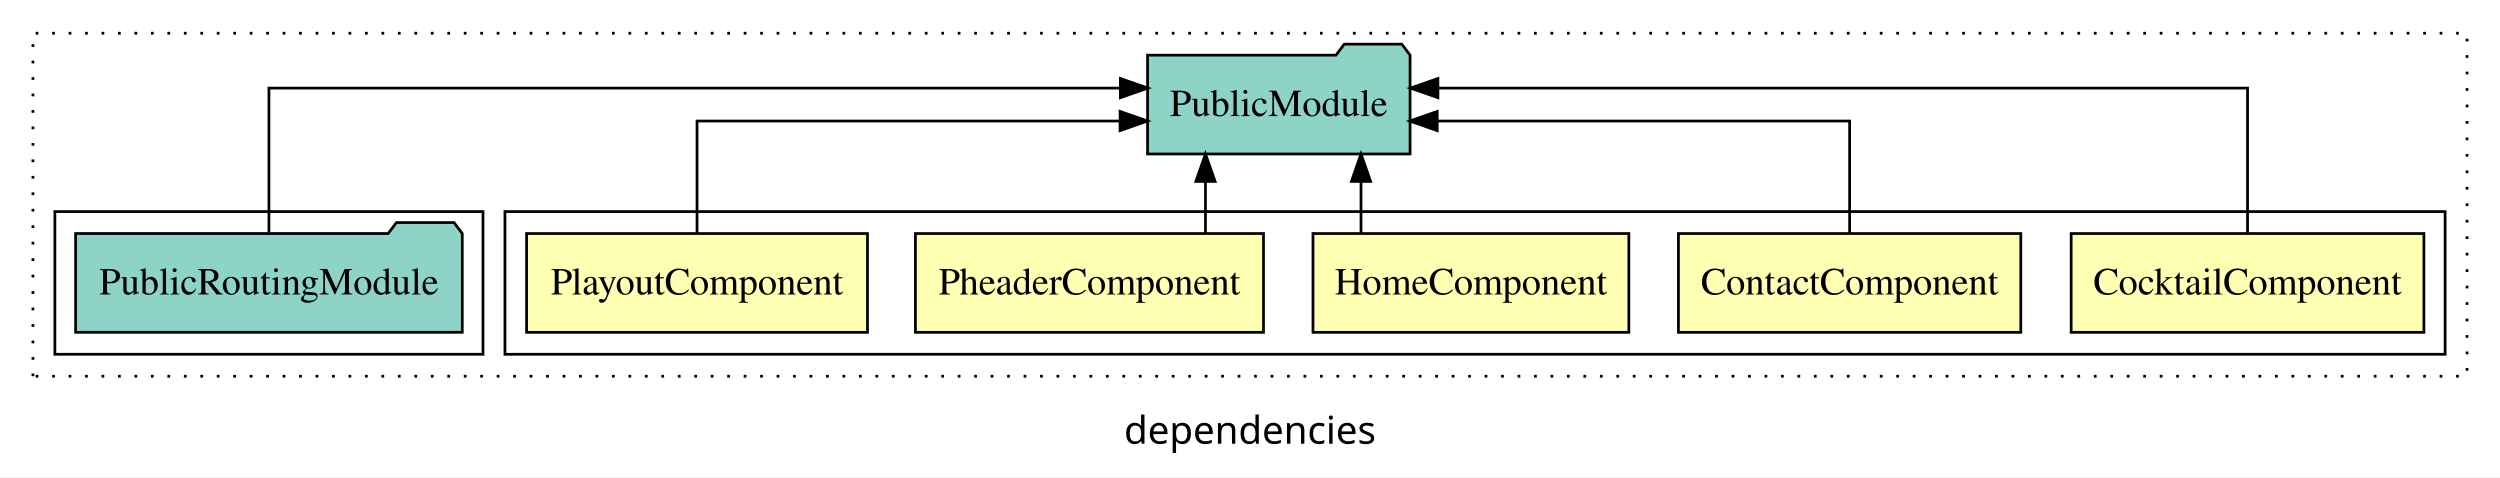
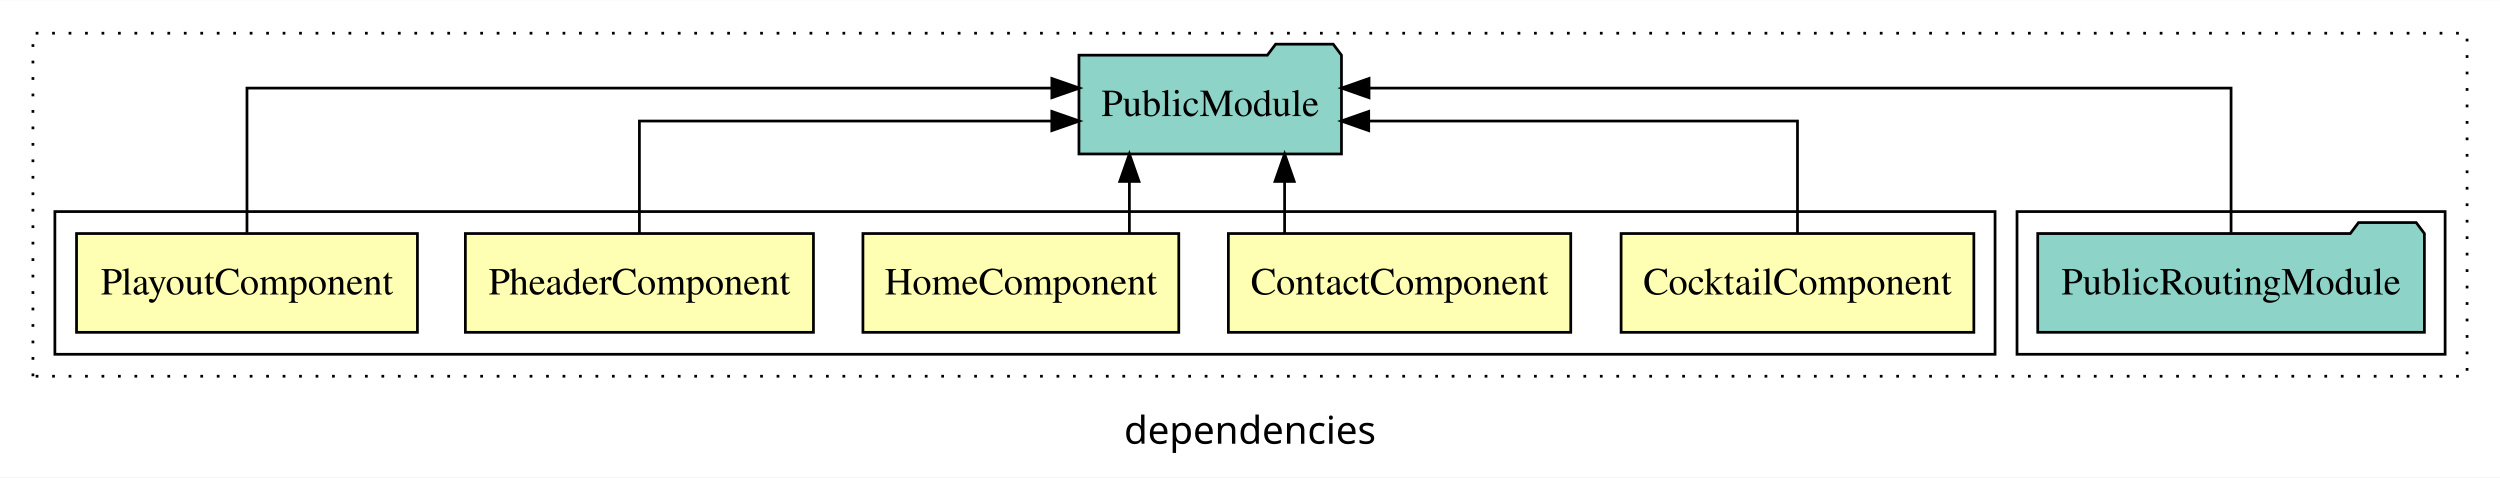
<svg xmlns="http://www.w3.org/2000/svg" width="911pt" height="174pt" viewBox="0.00 0.00 911.00 173.80">
  <g id="graph0" class="graph" transform="scale(1 1) rotate(0) translate(4 169.8)">
    <polygon fill="white" stroke="transparent" points="-4,4 -4,-169.8 907,-169.8 907,4 -4,4" />
    <text text-anchor="middle" x="451.5" y="-8.2" font-family="sans-serif" font-size="14.00">dependencies</text>
    <g id="clust1" class="cluster">
      <polygon fill="none" stroke="black" stroke-dasharray="1,5" points="8,-32.8 8,-157.8 895,-157.8 895,-32.8 8,-32.8" />
    </g>
+     <g id="clust8" class="cluster">
+       <polygon fill="none" stroke="black" points="731,-40.8 731,-92.8 887,-92.8 887,-40.8 731,-40.8" />
+     </g>
    <g id="clust2" class="cluster">
-       <polygon fill="none" stroke="black" points="180,-40.8 180,-92.8 887,-92.8 887,-40.8 180,-40.8" />
-     </g>
-     <g id="clust8" class="cluster">
-       <polygon fill="none" stroke="black" points="16,-40.8 16,-92.8 172,-92.8 172,-40.8 16,-40.8" />
+       <polygon fill="none" stroke="black" points="16,-40.8 16,-92.8 723,-92.8 723,-40.8 16,-40.8" />
    </g>
    <g id="node1" class="node">
-       <polygon fill="#ffffb3" stroke="black" points="879.27,-84.8 750.73,-84.8 750.73,-48.8 879.27,-48.8 879.27,-84.8" />
-       <text text-anchor="middle" x="815" y="-62.6" font-family="Times,serif" font-size="14.00">CocktailComponent</text>
+       <polygon fill="#ffffb3" stroke="black" points="715.27,-84.8 586.73,-84.8 586.73,-48.8 715.27,-48.8 715.27,-84.8" />
+       <text text-anchor="middle" x="651" y="-62.6" font-family="Times,serif" font-size="14.00">CocktailComponent</text>
    </g>
    <g id="node6" class="node">
-       <polygon fill="#8dd3c7" stroke="black" points="509.83,-149.8 506.83,-153.8 485.83,-153.8 482.83,-149.8 414.17,-149.8 414.17,-113.8 509.83,-113.8 509.83,-149.8" />
-       <text text-anchor="middle" x="462" y="-127.6" font-family="Times,serif" font-size="14.00">PublicModule</text>
+       <polygon fill="#8dd3c7" stroke="black" points="484.83,-149.8 481.83,-153.8 460.83,-153.8 457.83,-149.8 389.17,-149.8 389.17,-113.8 484.83,-113.8 484.83,-149.8" />
+       <text text-anchor="middle" x="437" y="-127.6" font-family="Times,serif" font-size="14.00">PublicModule</text>
    </g>
    <g id="edge1" class="edge">
-       <path fill="none" stroke="black" d="M815,-85.08C815,-106.12 815,-137.8 815,-137.8 815,-137.8 519.97,-137.8 519.97,-137.8" />
-       <polygon fill="black" stroke="black" points="519.97,-134.3 509.97,-137.8 519.97,-141.3 519.97,-134.3" />
+       <path fill="none" stroke="black" d="M651,-84.82C651,-102.17 651,-125.8 651,-125.8 651,-125.8 494.76,-125.8 494.76,-125.8" />
+       <polygon fill="black" stroke="black" points="494.76,-122.3 484.76,-125.8 494.76,-129.3 494.76,-122.3" />
    </g>
    <g id="node2" class="node">
-       <polygon fill="#ffffb3" stroke="black" points="732.38,-84.8 607.62,-84.8 607.62,-48.8 732.38,-48.8 732.38,-84.8" />
-       <text text-anchor="middle" x="670" y="-62.6" font-family="Times,serif" font-size="14.00">ContactComponent</text>
+       <polygon fill="#ffffb3" stroke="black" points="568.38,-84.8 443.62,-84.8 443.62,-48.8 568.38,-48.8 568.38,-84.8" />
+       <text text-anchor="middle" x="506" y="-62.6" font-family="Times,serif" font-size="14.00">ContactComponent</text>
    </g>
    <g id="edge2" class="edge">
-       <path fill="none" stroke="black" d="M670,-84.82C670,-102.17 670,-125.8 670,-125.8 670,-125.8 519.72,-125.8 519.72,-125.8" />
-       <polygon fill="black" stroke="black" points="519.72,-122.3 509.72,-125.8 519.72,-129.3 519.72,-122.3" />
+       <path fill="none" stroke="black" d="M464.11,-84.91C464.11,-84.91 464.11,-103.79 464.11,-103.79" />
+       <polygon fill="black" stroke="black" points="460.61,-103.79 464.11,-113.79 467.61,-103.79 460.61,-103.79" />
    </g>
    <g id="node3" class="node">
-       <polygon fill="#ffffb3" stroke="black" points="589.55,-84.8 474.45,-84.8 474.45,-48.8 589.55,-48.8 589.55,-84.8" />
-       <text text-anchor="middle" x="532" y="-62.6" font-family="Times,serif" font-size="14.00">HomeComponent</text>
+       <polygon fill="#ffffb3" stroke="black" points="425.55,-84.8 310.45,-84.8 310.45,-48.8 425.55,-48.8 425.55,-84.8" />
+       <text text-anchor="middle" x="368" y="-62.6" font-family="Times,serif" font-size="14.00">HomeComponent</text>
    </g>
    <g id="edge3" class="edge">
-       <path fill="none" stroke="black" d="M491.95,-84.91C491.95,-84.91 491.95,-103.79 491.95,-103.79" />
-       <polygon fill="black" stroke="black" points="488.45,-103.79 491.95,-113.79 495.45,-103.79 488.45,-103.79" />
+       <path fill="none" stroke="black" d="M407.55,-84.91C407.55,-84.91 407.55,-103.79 407.55,-103.79" />
+       <polygon fill="black" stroke="black" points="404.05,-103.79 407.55,-113.79 411.05,-103.79 404.05,-103.79" />
    </g>
    <g id="node4" class="node">
-       <polygon fill="#ffffb3" stroke="black" points="456.42,-84.8 329.58,-84.8 329.58,-48.8 456.42,-48.8 456.42,-84.8" />
-       <text text-anchor="middle" x="393" y="-62.6" font-family="Times,serif" font-size="14.00">PheaderComponent</text>
+       <polygon fill="#ffffb3" stroke="black" points="292.42,-84.8 165.58,-84.8 165.58,-48.8 292.42,-48.8 292.42,-84.8" />
+       <text text-anchor="middle" x="229" y="-62.6" font-family="Times,serif" font-size="14.00">PheaderComponent</text>
    </g>
    <g id="edge4" class="edge">
-       <path fill="none" stroke="black" d="M435.27,-84.91C435.27,-84.91 435.27,-103.79 435.27,-103.79" />
-       <polygon fill="black" stroke="black" points="431.77,-103.79 435.27,-113.79 438.77,-103.79 431.77,-103.79" />
+       <path fill="none" stroke="black" d="M229,-84.82C229,-102.17 229,-125.8 229,-125.8 229,-125.8 379.28,-125.8 379.28,-125.8" />
+       <polygon fill="black" stroke="black" points="379.28,-129.3 389.28,-125.8 379.28,-122.3 379.28,-129.3" />
    </g>
    <g id="node5" class="node">
-       <polygon fill="#ffffb3" stroke="black" points="312.11,-84.8 187.89,-84.8 187.89,-48.8 312.11,-48.8 312.11,-84.8" />
-       <text text-anchor="middle" x="250" y="-62.6" font-family="Times,serif" font-size="14.00">PlayoutComponent</text>
+       <polygon fill="#ffffb3" stroke="black" points="148.11,-84.8 23.89,-84.8 23.89,-48.8 148.11,-48.8 148.11,-84.8" />
+       <text text-anchor="middle" x="86" y="-62.6" font-family="Times,serif" font-size="14.00">PlayoutComponent</text>
    </g>
    <g id="edge5" class="edge">
-       <path fill="none" stroke="black" d="M250,-84.82C250,-102.17 250,-125.8 250,-125.8 250,-125.8 404.16,-125.8 404.16,-125.8" />
-       <polygon fill="black" stroke="black" points="404.16,-129.3 414.16,-125.8 404.16,-122.3 404.16,-129.3" />
+       <path fill="none" stroke="black" d="M86,-85.08C86,-106.12 86,-137.8 86,-137.8 86,-137.8 379.3,-137.8 379.3,-137.8" />
+       <polygon fill="black" stroke="black" points="379.3,-141.3 389.3,-137.8 379.3,-134.3 379.3,-141.3" />
    </g>
    <g id="node7" class="node">
-       <polygon fill="#8dd3c7" stroke="black" points="164.45,-84.8 161.45,-88.8 140.45,-88.8 137.45,-84.8 23.55,-84.8 23.55,-48.8 164.45,-48.8 164.45,-84.8" />
-       <text text-anchor="middle" x="94" y="-62.6" font-family="Times,serif" font-size="14.00">PublicRoutingModule</text>
+       <polygon fill="#8dd3c7" stroke="black" points="879.45,-84.8 876.45,-88.8 855.45,-88.8 852.45,-84.8 738.55,-84.8 738.55,-48.8 879.45,-48.8 879.45,-84.8" />
+       <text text-anchor="middle" x="809" y="-62.6" font-family="Times,serif" font-size="14.00">PublicRoutingModule</text>
    </g>
    <g id="edge6" class="edge">
-       <path fill="none" stroke="black" d="M94,-85.08C94,-106.12 94,-137.8 94,-137.8 94,-137.8 404.27,-137.8 404.27,-137.8" />
-       <polygon fill="black" stroke="black" points="404.27,-141.3 414.27,-137.8 404.27,-134.3 404.27,-141.3" />
+       <path fill="none" stroke="black" d="M809,-85.08C809,-106.12 809,-137.8 809,-137.8 809,-137.8 494.87,-137.8 494.87,-137.8" />
+       <polygon fill="black" stroke="black" points="494.87,-134.3 484.87,-137.8 494.87,-141.3 494.87,-134.3" />
    </g>
  </g>
</svg>
